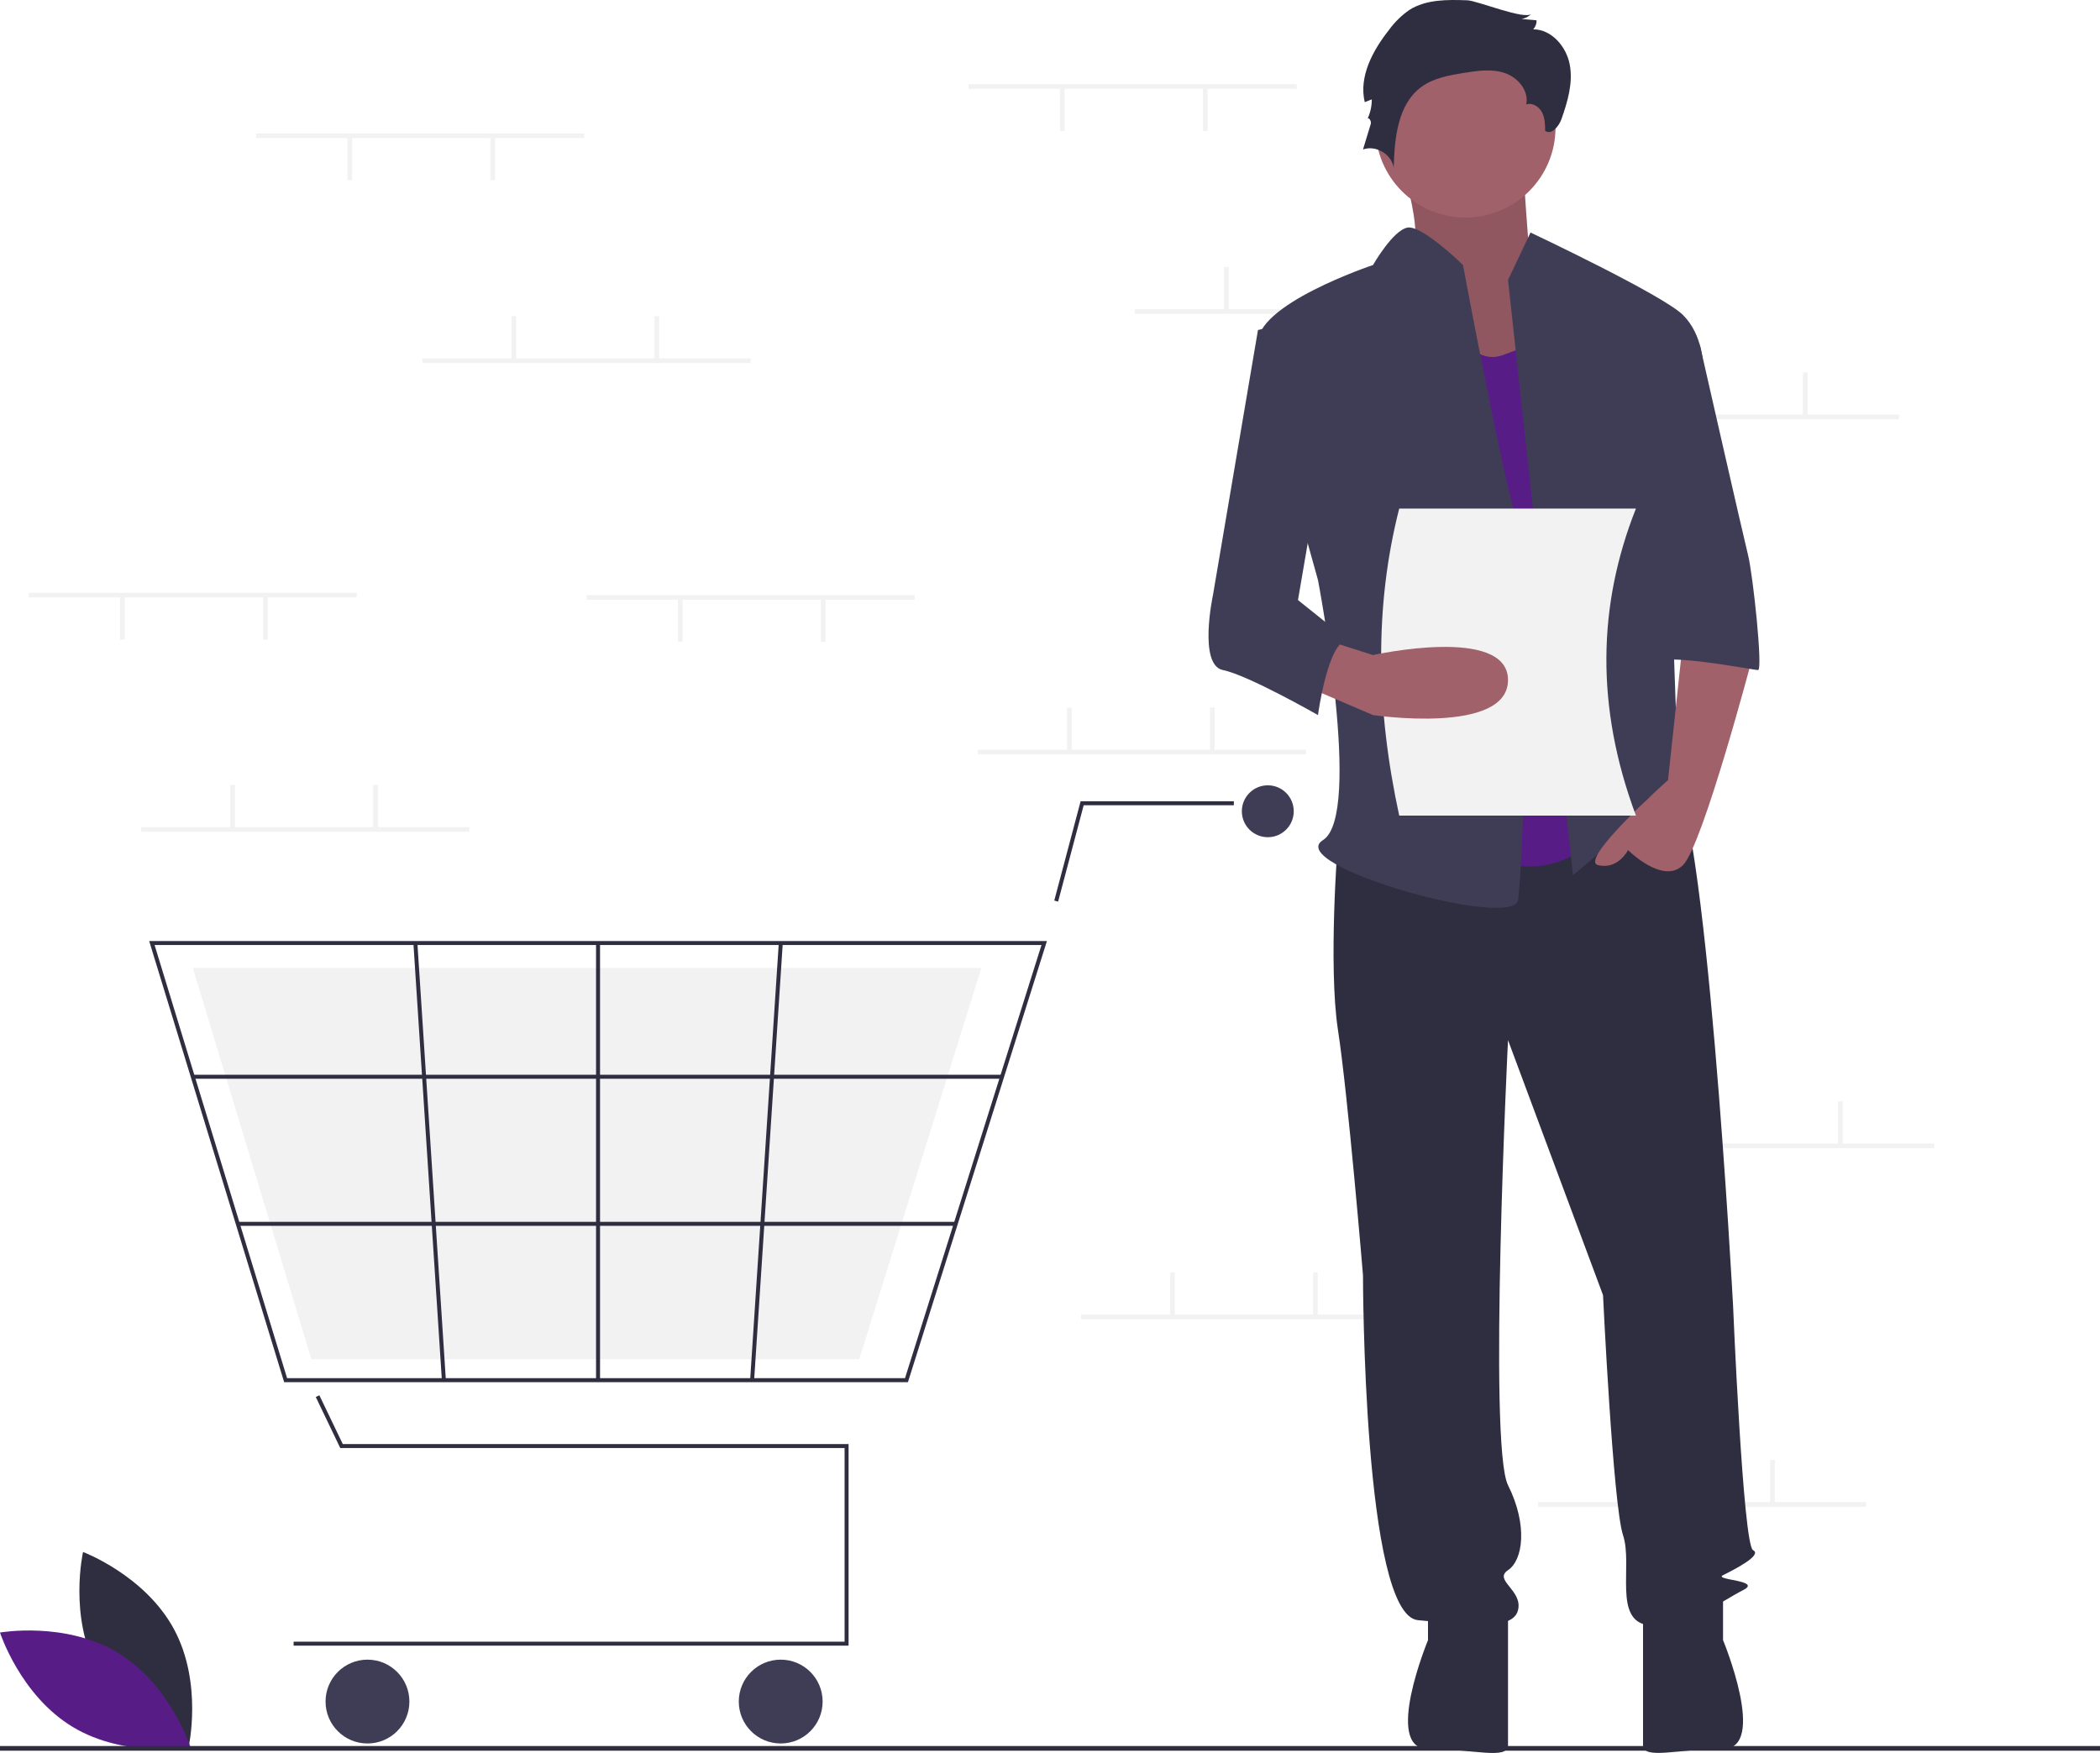
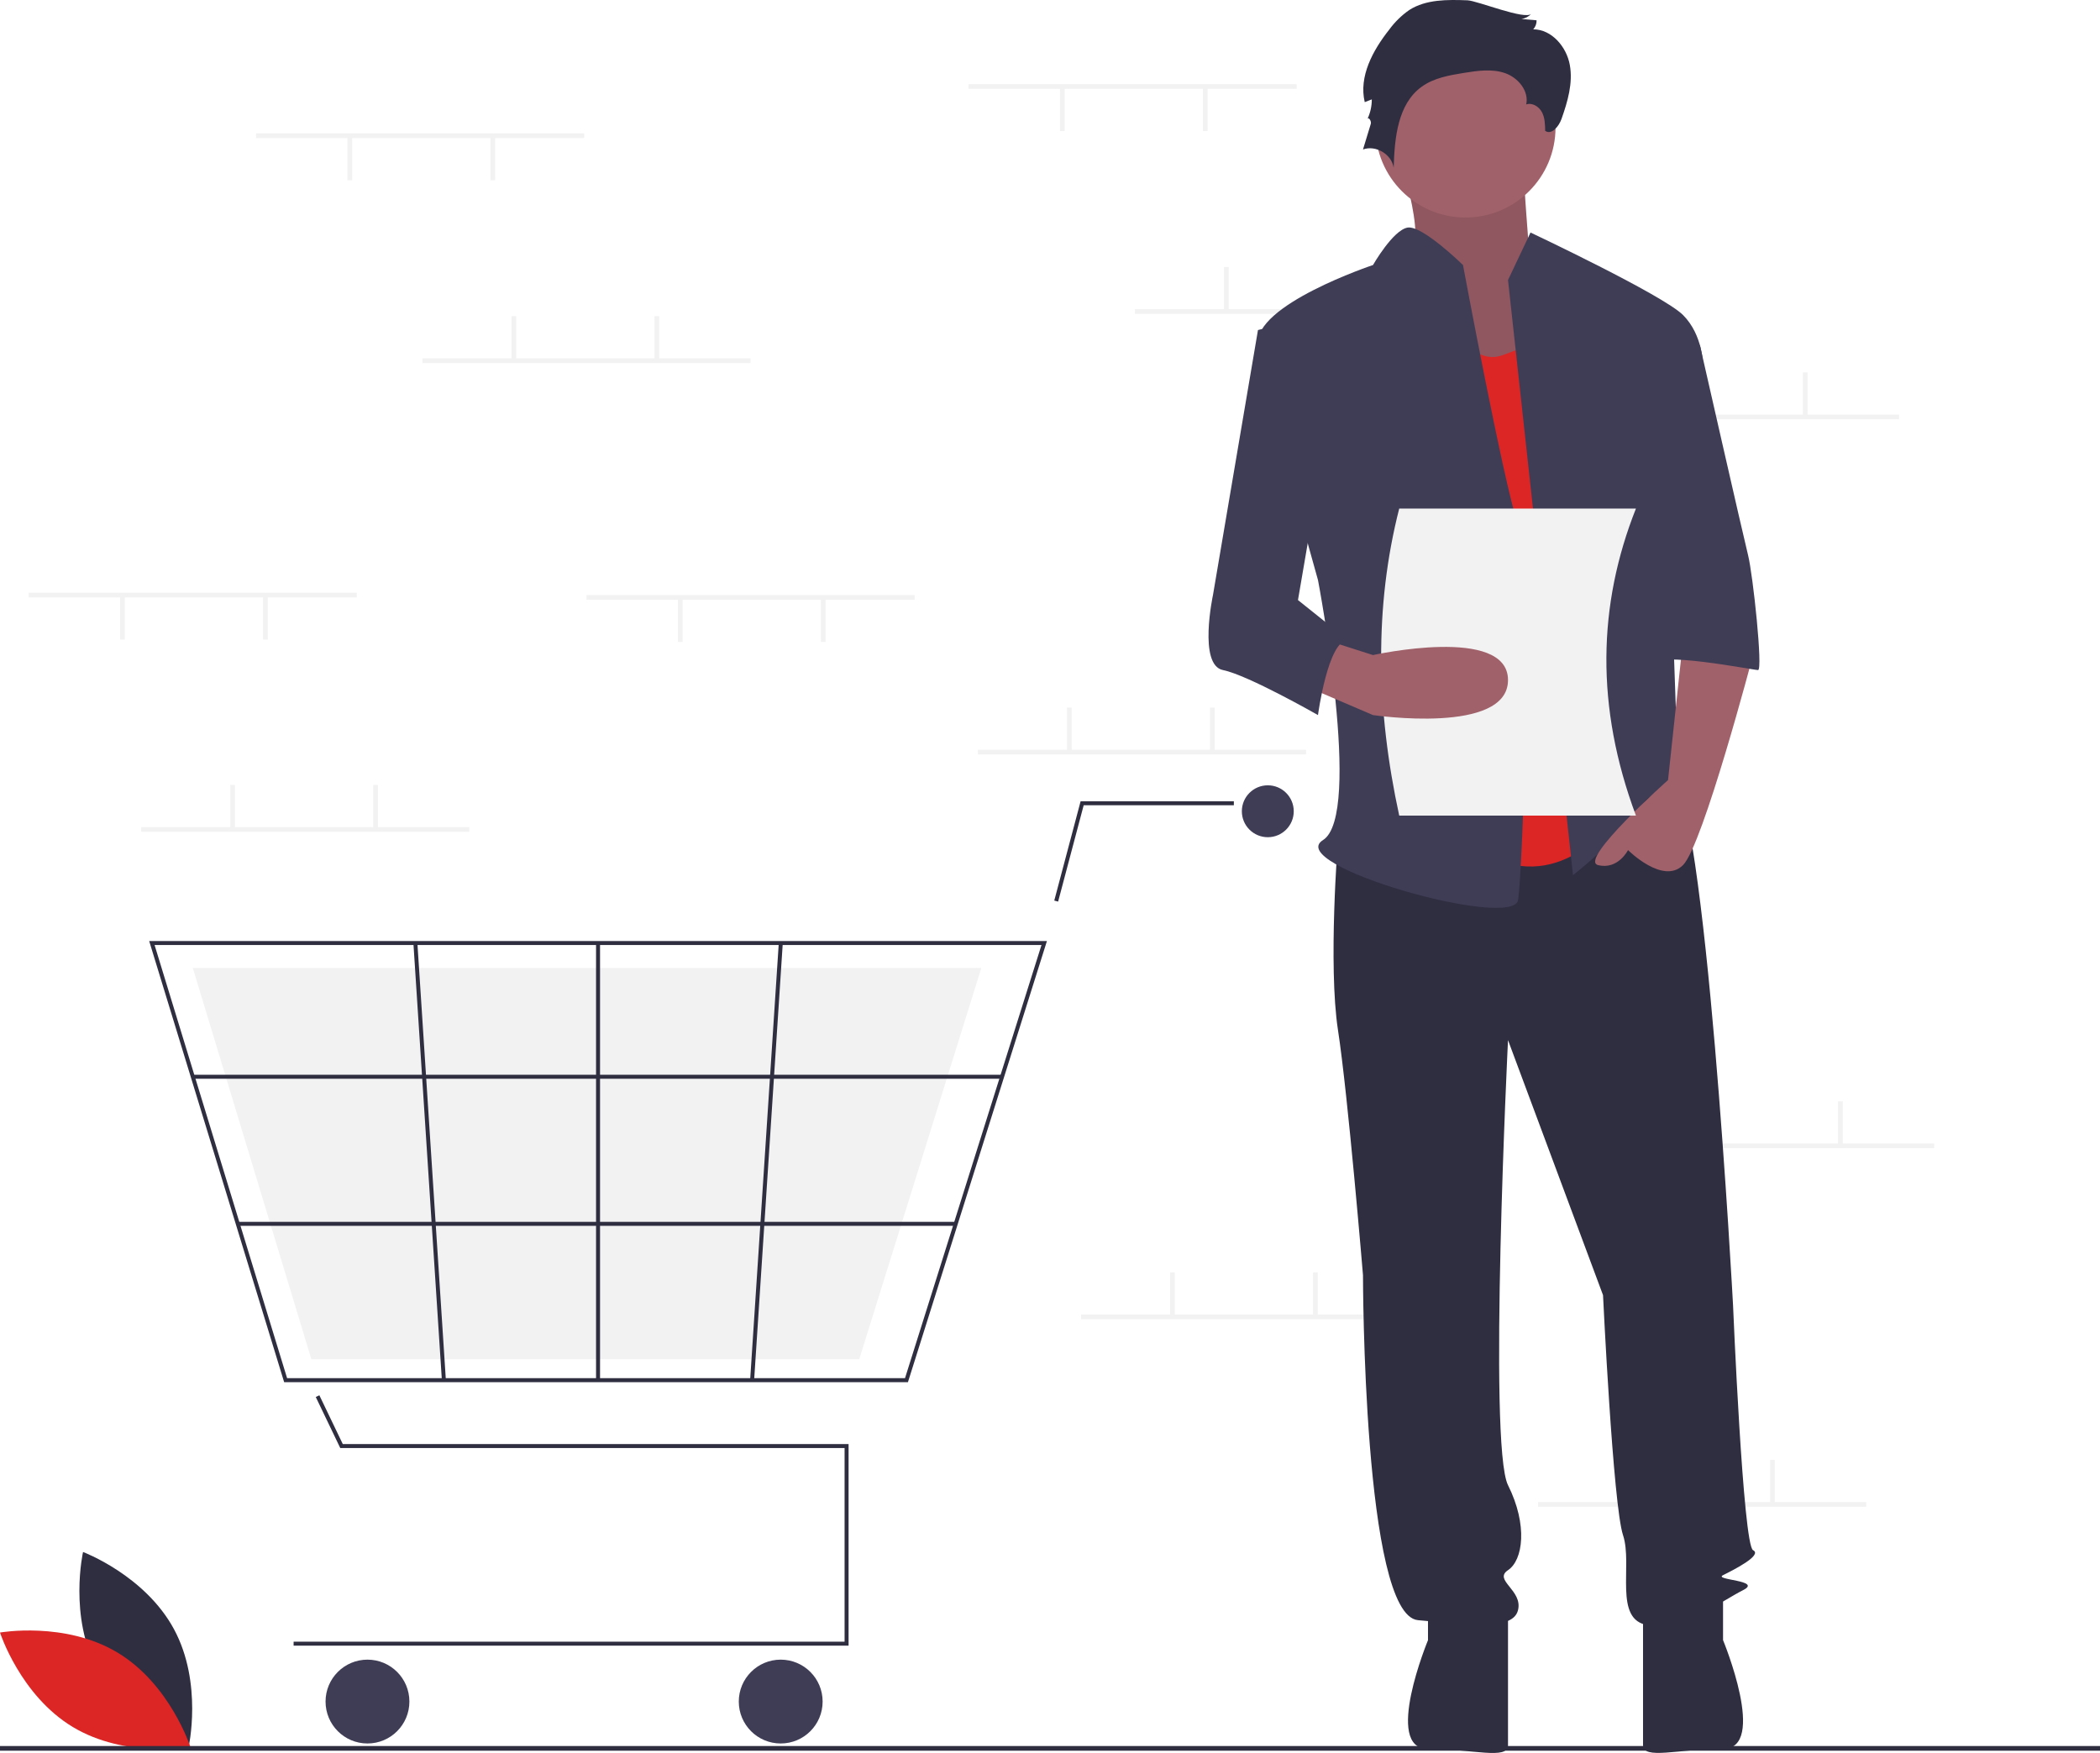
<svg xmlns="http://www.w3.org/2000/svg" width="896" height="747.971" viewBox="0 0 896 747.971" role="img" artist="Katerina Limpitsouni" source="https://undraw.co/">
  <path d="M193.634,788.752c12.428,23.049,38.806,32.944,38.806,32.944s6.227-27.475-6.201-50.524-38.806-32.944-38.806-32.944S181.206,765.703,193.634,788.752Z" transform="translate(-152 -76.01429)" fill="#2f2e41" />
-   <path d="M202.177,781.169c22.438,13.5,31.08,40.314,31.08,40.314s-27.738,4.927-50.177-8.573S152,772.596,152,772.596,179.738,767.67,202.177,781.169Z" transform="translate(-152 -76.01429)" fill="#581C87" />
+   <path d="M202.177,781.169c22.438,13.5,31.08,40.314,31.08,40.314s-27.738,4.927-50.177-8.573S152,772.596,152,772.596,179.738,767.67,202.177,781.169Z" transform="translate(-152 -76.01429)" fill="#dc2626" />
  <rect x="413.248" y="35.908" width="140" height="2" fill="#f2f2f2" />
  <rect x="513.249" y="37.408" width="2" height="18.5" fill="#f2f2f2" />
  <rect x="452.248" y="37.408" width="2" height="18.5" fill="#f2f2f2" />
  <rect x="484.248" y="131.908" width="140" height="2" fill="#f2f2f2" />
  <rect x="522.249" y="113.908" width="2" height="18.5" fill="#f2f2f2" />
  <rect x="583.249" y="113.908" width="2" height="18.5" fill="#f2f2f2" />
  <rect x="670.249" y="176.908" width="140" height="2" fill="#f2f2f2" />
  <rect x="708.249" y="158.908" width="2" height="18.5" fill="#f2f2f2" />
  <rect x="769.249" y="158.908" width="2" height="18.5" fill="#f2f2f2" />
  <rect x="656.249" y="640.908" width="140" height="2" fill="#f2f2f2" />
  <rect x="694.249" y="622.908" width="2" height="18.5" fill="#f2f2f2" />
  <rect x="755.249" y="622.908" width="2" height="18.5" fill="#f2f2f2" />
  <rect x="417.248" y="319.908" width="140" height="2" fill="#f2f2f2" />
  <rect x="455.248" y="301.908" width="2" height="18.5" fill="#f2f2f2" />
  <rect x="516.249" y="301.908" width="2" height="18.5" fill="#f2f2f2" />
  <rect x="461.248" y="560.908" width="140" height="2" fill="#f2f2f2" />
  <rect x="499.248" y="542.908" width="2" height="18.5" fill="#f2f2f2" />
  <rect x="560.249" y="542.908" width="2" height="18.5" fill="#f2f2f2" />
  <rect x="685.249" y="487.908" width="140" height="2" fill="#f2f2f2" />
  <rect x="723.249" y="469.908" width="2" height="18.5" fill="#f2f2f2" />
  <rect x="784.249" y="469.908" width="2" height="18.5" fill="#f2f2f2" />
  <polygon points="362.06 702.184 125.274 702.184 125.274 700.481 360.356 700.481 360.356 617.861 145.18 617.861 134.727 596.084 136.263 595.347 146.252 616.157 362.06 616.157 362.06 702.184" fill="#2f2e41" />
  <circle cx="156.789" cy="726.033" r="17.887" fill="#3f3d56" />
  <circle cx="333.101" cy="726.033" r="17.887" fill="#3f3d56" />
  <circle cx="540.927" cy="346.153" r="11.073" fill="#3f3d56" />
  <path d="M539.385,665.767H273.237L215.648,477.531H598.693l-.349,1.108Zm-264.889-1.704H538.136l58.234-184.83H217.951Z" transform="translate(-152 -76.01429)" fill="#2f2e41" />
  <polygon points="366.61 579.958 132.842 579.958 82.26 413.015 418.701 413.015 418.395 413.998 366.61 579.958" fill="#f2f2f2" />
  <polygon points="451.465 384.7 449.818 384.263 461.059 341.894 526.448 341.894 526.448 343.598 462.37 343.598 451.465 384.7" fill="#2f2e41" />
  <rect x="82.258" y="458.584" width="345.293" height="1.704" fill="#2f2e41" />
  <rect x="101.459" y="521.344" width="306.319" height="1.704" fill="#2f2e41" />
  <rect x="254.314" y="402.368" width="1.704" height="186.533" fill="#2f2e41" />
  <rect x="385.557" y="570.797" width="186.929" height="1.704" transform="translate(-274.7392 936.235) rotate(-86.24919)" fill="#2f2e41" />
  <rect x="334.457" y="478.185" width="1.704" height="186.929" transform="translate(-188.4687 -52.99638) rotate(-3.729)" fill="#2f2e41" />
  <rect y="745" width="896" height="2" fill="#2f2e41" />
  <path d="M747.411,137.89s14.618,41.606,5.622,48.007S783.394,244.573,783.394,244.573l47.229-12.802-25.863-43.74s-3.373-43.74-3.373-50.141S747.411,137.89,747.411,137.89Z" transform="translate(-152 -76.01429)" fill="#a0616a" />
  <path d="M747.411,137.89s14.618,41.606,5.622,48.007S783.394,244.573,783.394,244.573l47.229-12.802-25.863-43.74s-3.373-43.74-3.373-50.141S747.411,137.89,747.411,137.89Z" transform="translate(-152 -76.01429)" opacity="0.1" />
  <path d="M722.874,434.468s-4.267,53.341,0,81.079,10.668,104.549,10.668,104.549,0,145.089,23.47,147.222,40.539,4.267,42.673-4.267-10.668-12.802-4.267-17.069,8.535-19.203,0-36.272,0-189.895,0-189.895l40.539,108.816s4.267,89.614,8.535,102.415-4.267,36.272,10.668,38.406,32.005-10.668,40.539-14.936-12.802-4.267-8.535-6.401,17.069-8.535,12.802-10.668-8.535-104.549-8.535-104.549S879.697,414.199,864.762,405.664s-24.537,6.166-24.537,6.166Z" transform="translate(-152 -76.01429)" fill="#2f2e41" />
  <path d="M761.279,758.784v17.069s-19.203,46.399,0,46.399,34.138,4.808,34.138-1.593V763.051Z" transform="translate(-152 -76.01429)" fill="#2f2e41" />
  <path d="M887.165,758.754v17.069s19.203,46.399,0,46.399-34.138,4.808-34.138-1.593V763.021Z" transform="translate(-152 -76.01429)" fill="#2f2e41" />
  <circle cx="625.282" cy="54.408" r="38.406" fill="#a0616a" />
-   <path d="M765.547,201.9s10.668,32.005,27.738,25.604l17.069-6.401L840.225,425.934s-23.47,34.138-57.609,12.802S765.547,201.9,765.547,201.9Z" transform="translate(-152 -76.01429)" fill="#581C87" />
+   <path d="M765.547,201.9s10.668,32.005,27.738,25.604l17.069-6.401L840.225,425.934s-23.47,34.138-57.609,12.802S765.547,201.9,765.547,201.9Z" transform="translate(-152 -76.01429)" fill="#dc2626" />
  <path d="M795.418,195.499l9.601-20.27s56.542,26.671,65.076,35.205,8.535,21.337,8.535,21.337l-14.936,53.341s4.267,117.351,4.267,121.618,14.936,27.738,4.267,19.203-12.802-17.069-21.337-4.267-27.738,27.738-27.738,27.738Z" transform="translate(-152 -76.01429)" fill="#3f3d56" />
  <path d="M870.096,349.122l-6.401,59.742s-38.406,34.138-29.871,36.272,12.802-6.401,12.802-6.401,14.936,14.936,23.47,6.401S899.967,355.523,899.967,355.523Z" transform="translate(-152 -76.01429)" fill="#a0616a" />
  <path d="M778.1,76.144c-8.514-.304-17.625-.455-24.804,4.133a36.313,36.313,0,0,0-8.572,8.392c-6.992,8.838-13.033,19.959-10.436,30.925l3.016-1.176a19.751,19.751,0,0,1-1.905,8.463c.425-1.235,1.847.762,1.466,2.011L733.543,139.792c5.462-2.002,12.257,2.052,13.088,7.81.38-12.661,1.693-27.18,11.964-34.593,5.18-3.739,11.735-4.88,18.042-5.894,5.818-.935,11.918-1.827,17.491.089s10.319,7.615,9.055,13.371c2.57-.885,5.444.906,6.713,3.309s1.337,5.237,1.375,7.955c2.739,1.936,5.856-1.908,6.973-5.071,2.62-7.424,4.949-15.327,3.538-23.073s-7.723-15.148-15.596-15.174a5.467,5.467,0,0,0,1.422-3.849l-6.489-.548a7.172,7.172,0,0,0,4.286-2.26C802.798,84.731,782.313,76.295,778.1,76.144Z" transform="translate(-152 -76.01429)" fill="#2f2e41" />
  <path d="M776.215,189.098s-17.369-17.021-23.62-15.978S737.809,189.098,737.809,189.098s-51.208,17.069-49.074,34.138S714.339,323.518,714.339,323.518s19.203,100.282,2.134,110.95,81.079,38.406,83.213,25.604,6.401-140.821,0-160.024S776.215,189.098,776.215,189.098Z" transform="translate(-152 -76.01429)" fill="#3f3d56" />
  <path d="M850.893,223.236h26.383S895.7,304.315,897.833,312.85s6.401,49.074,4.267,49.074-44.807-8.535-44.807-2.134Z" transform="translate(-152 -76.01429)" fill="#3f3d56" />
  <path d="M850,424.014H749c-9.856-45.34-10.68-89.146,0-131H850C833.701,334.115,832.682,377.621,850,424.014Z" transform="translate(-152 -76.01429)" fill="#f2f2f2" />
  <path d="M707.938,368.325,737.809,381.127s57.609,8.535,57.609-14.936-57.609-10.668-57.609-10.668L718.605,349.383Z" transform="translate(-152 -76.01429)" fill="#a0616a" />
  <path d="M714.339,210.435l-25.604,6.401L669.532,329.919s-6.401,29.871,4.267,32.005S714.339,381.127,714.339,381.127s4.267-32.005,12.802-32.005L705.804,332.053,718.606,257.375Z" transform="translate(-152 -76.01429)" fill="#3f3d56" />
  <rect x="60.248" y="352.908" width="140" height="2" fill="#f2f2f2" />
  <rect x="98.249" y="334.908" width="2" height="18.5" fill="#f2f2f2" />
  <rect x="159.249" y="334.908" width="2" height="18.5" fill="#f2f2f2" />
  <rect x="109.249" y="56.908" width="140" height="2" fill="#f2f2f2" />
  <rect x="209.249" y="58.408" width="2" height="18.5" fill="#f2f2f2" />
  <rect x="148.249" y="58.408" width="2" height="18.5" fill="#f2f2f2" />
  <rect x="250.249" y="253.908" width="140" height="2" fill="#f2f2f2" />
  <rect x="350.248" y="255.408" width="2" height="18.5" fill="#f2f2f2" />
  <rect x="289.248" y="255.408" width="2" height="18.5" fill="#f2f2f2" />
  <rect x="12.248" y="252.908" width="140" height="2" fill="#f2f2f2" />
  <rect x="112.249" y="254.408" width="2" height="18.5" fill="#f2f2f2" />
  <rect x="51.248" y="254.408" width="2" height="18.5" fill="#f2f2f2" />
  <rect x="180.249" y="152.908" width="140" height="2" fill="#f2f2f2" />
  <rect x="218.249" y="134.908" width="2" height="18.5" fill="#f2f2f2" />
  <rect x="279.248" y="134.908" width="2" height="18.5" fill="#f2f2f2" />
</svg>
